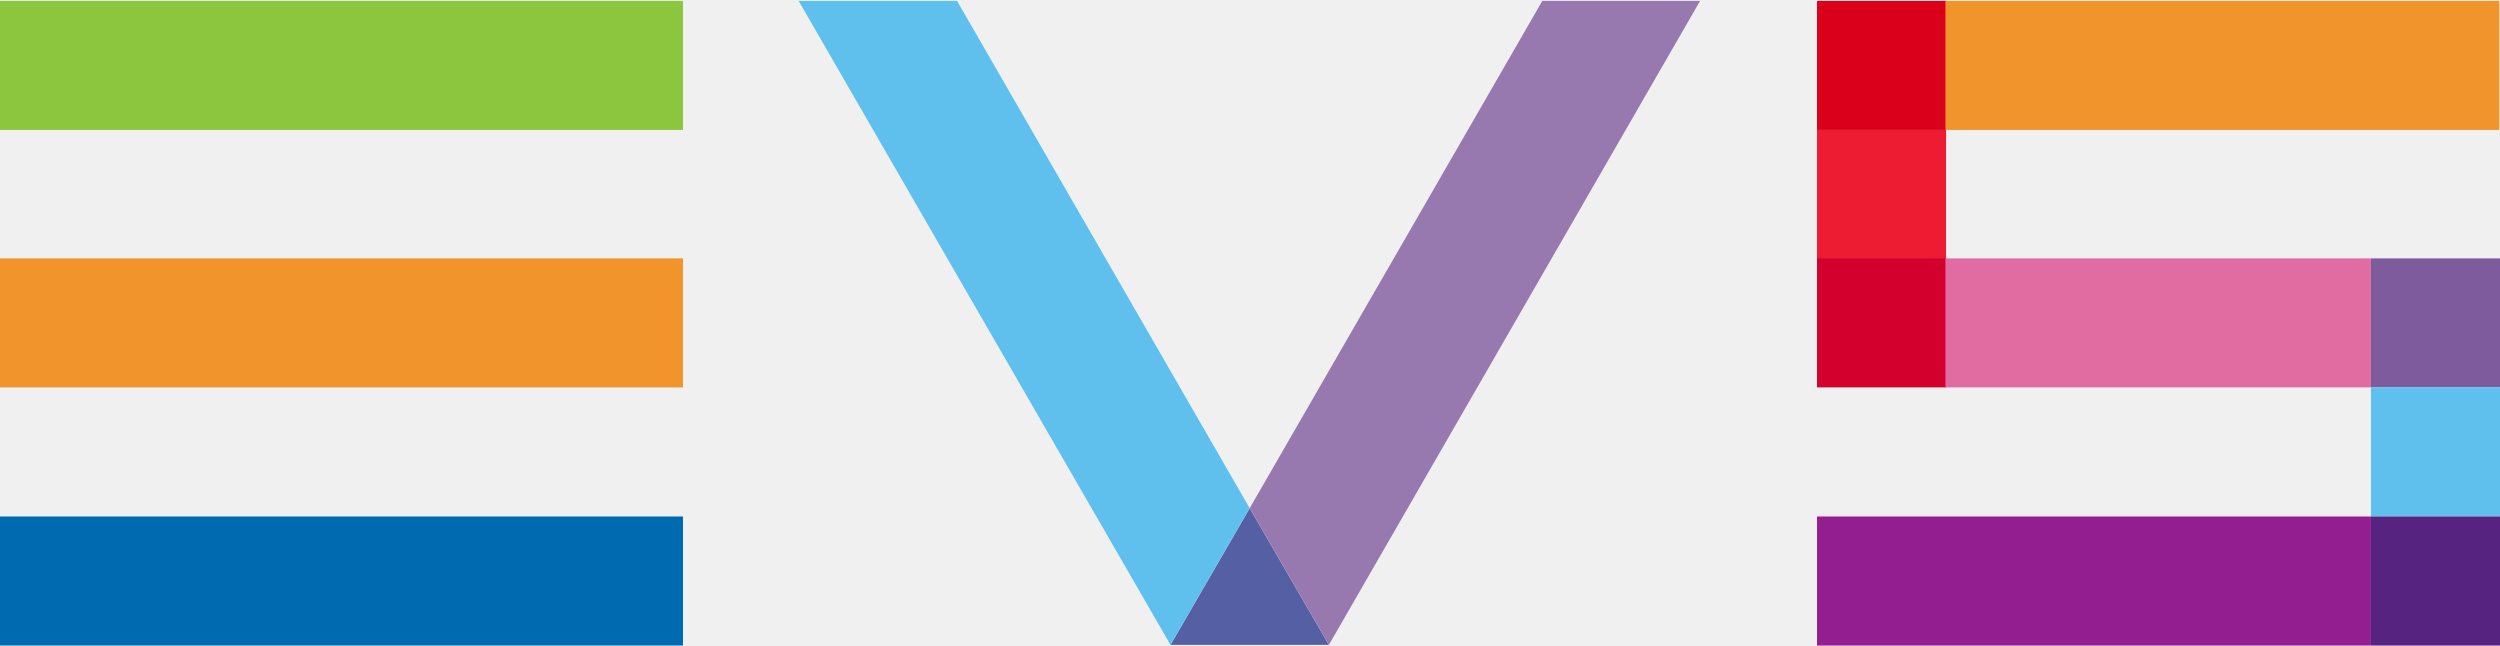
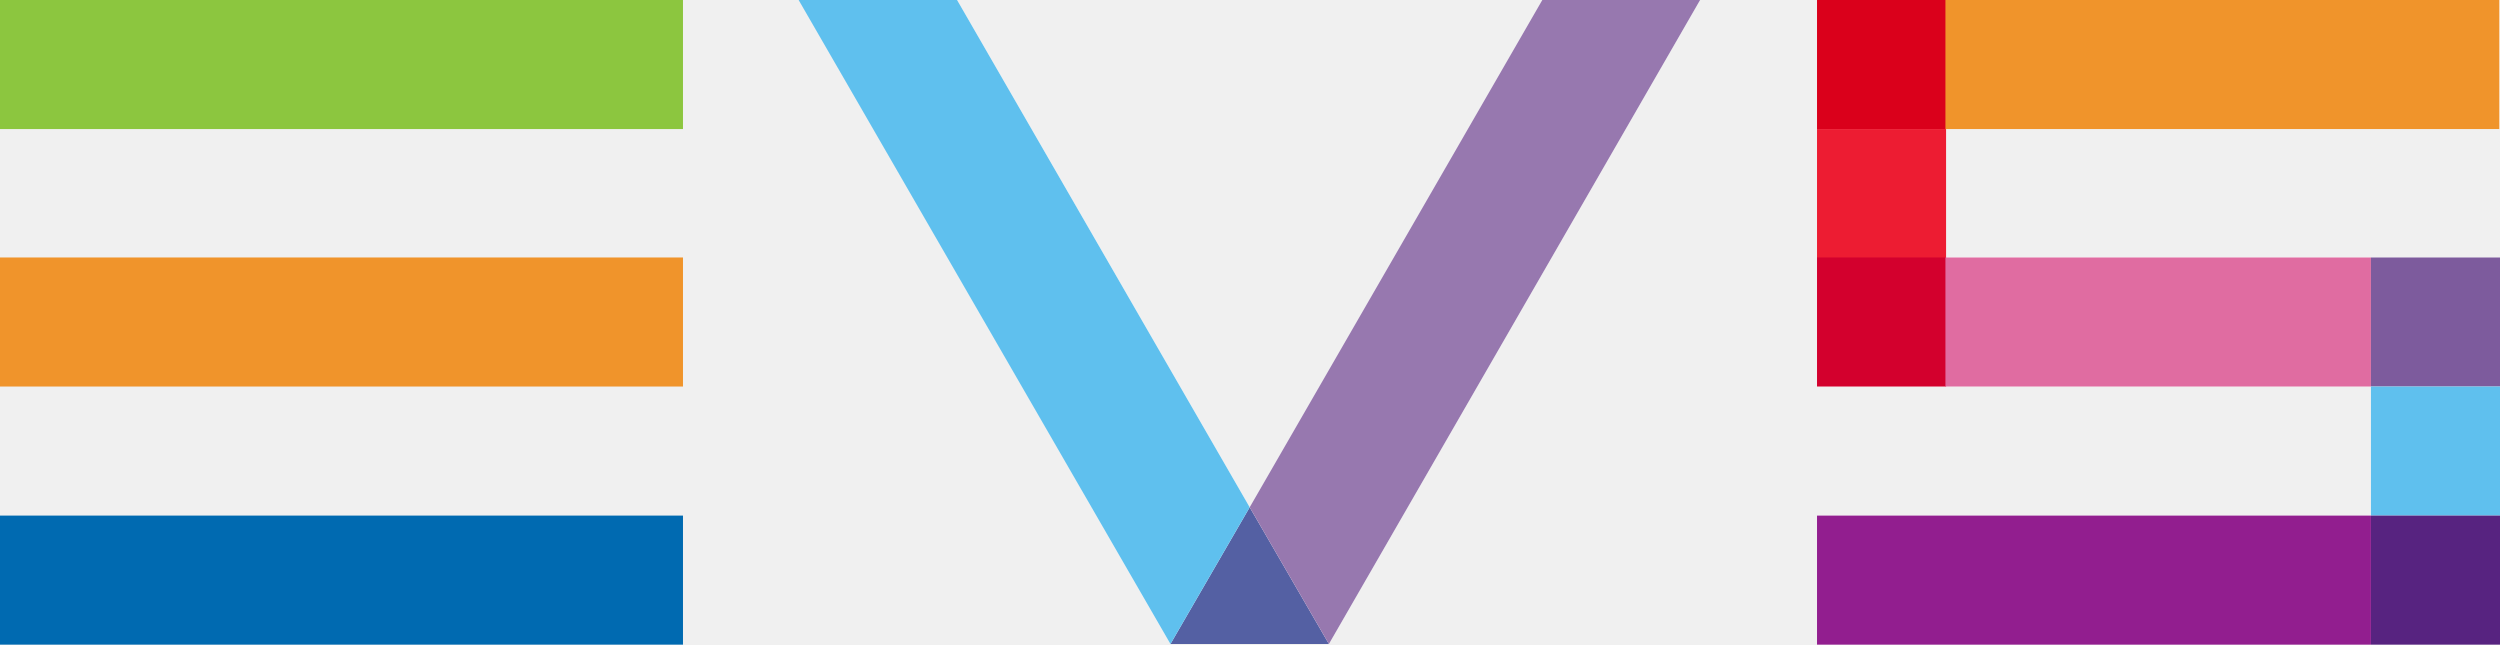
- <svg xmlns="http://www.w3.org/2000/svg" width="391" height="101" viewBox="0 0 391.3 100.8">
+ <svg xmlns="http://www.w3.org/2000/svg" viewBox="0 0 391.3 100.8">
  <polygon fill="#FFFFFF" points="241.4,0 195.6,79.4 149.8,0 125.1,0 183.2,100.8 208,100.8 266.1,0 " />
  <polygon fill="#FFFFFF" points="391.3,20.2 391.3,0 304.6,0 284.4,0 284.4,20.2 284.4,40.3 284.4,60.5 304.6,60.5 371.1,60.5  371.1,80.7 284.4,80.7 284.4,100.8 371.1,100.8 391.3,100.8 391.3,80.7 391.3,80.7 391.3,60.5 391.3,40.3 371.1,40.3 304.6,40.3  304.6,20.2 " />
  <rect fill="#8CC63F" width="106.9" height="20.2" />
  <rect y="40.3" fill="#F0942B" width="106.9" height="20.2" />
  <rect y="80.7" fill="#006AB1" width="106.9" height="20.2" />
  <rect x="284.4" y="20.2" fill="#ED1C32" width="20.2" height="20.2" />
  <rect x="284.4" y="40.3" fill="#D3002D" width="20.2" height="20.2" />
  <rect x="304.5" y="40.3" fill="#E06CA1" width="66.6" height="20.2" />
  <rect x="284.4" fill="#DA001B" width="20.2" height="20.2" />
  <rect x="304.5" fill="#F0942B" width="86.7" height="20.2" />
  <rect x="371.1" y="40.3" fill="#7D5B9D" width="20.2" height="20.2" />
  <rect x="371.1" y="60.5" fill="#5FC0EE" width="20.2" height="20.2" />
  <rect x="371.1" y="80.7" fill="#572380" width="20.2" height="20.2" />
  <rect x="284.4" y="80.7" fill="#921E8F" width="86.7" height="20.2" />
  <polygon fill="#5460A3" points="183.2 100.8 208 100.8 195.6 79.4 " />
  <polygon fill="#5FC0EE" points="149.8 0 125 0 183.2 100.8 195.6 79.4 " />
  <polygon fill="#9778AF" points="241.4 0 195.6 79.4 208 100.8 266.1 0 " />
</svg>
